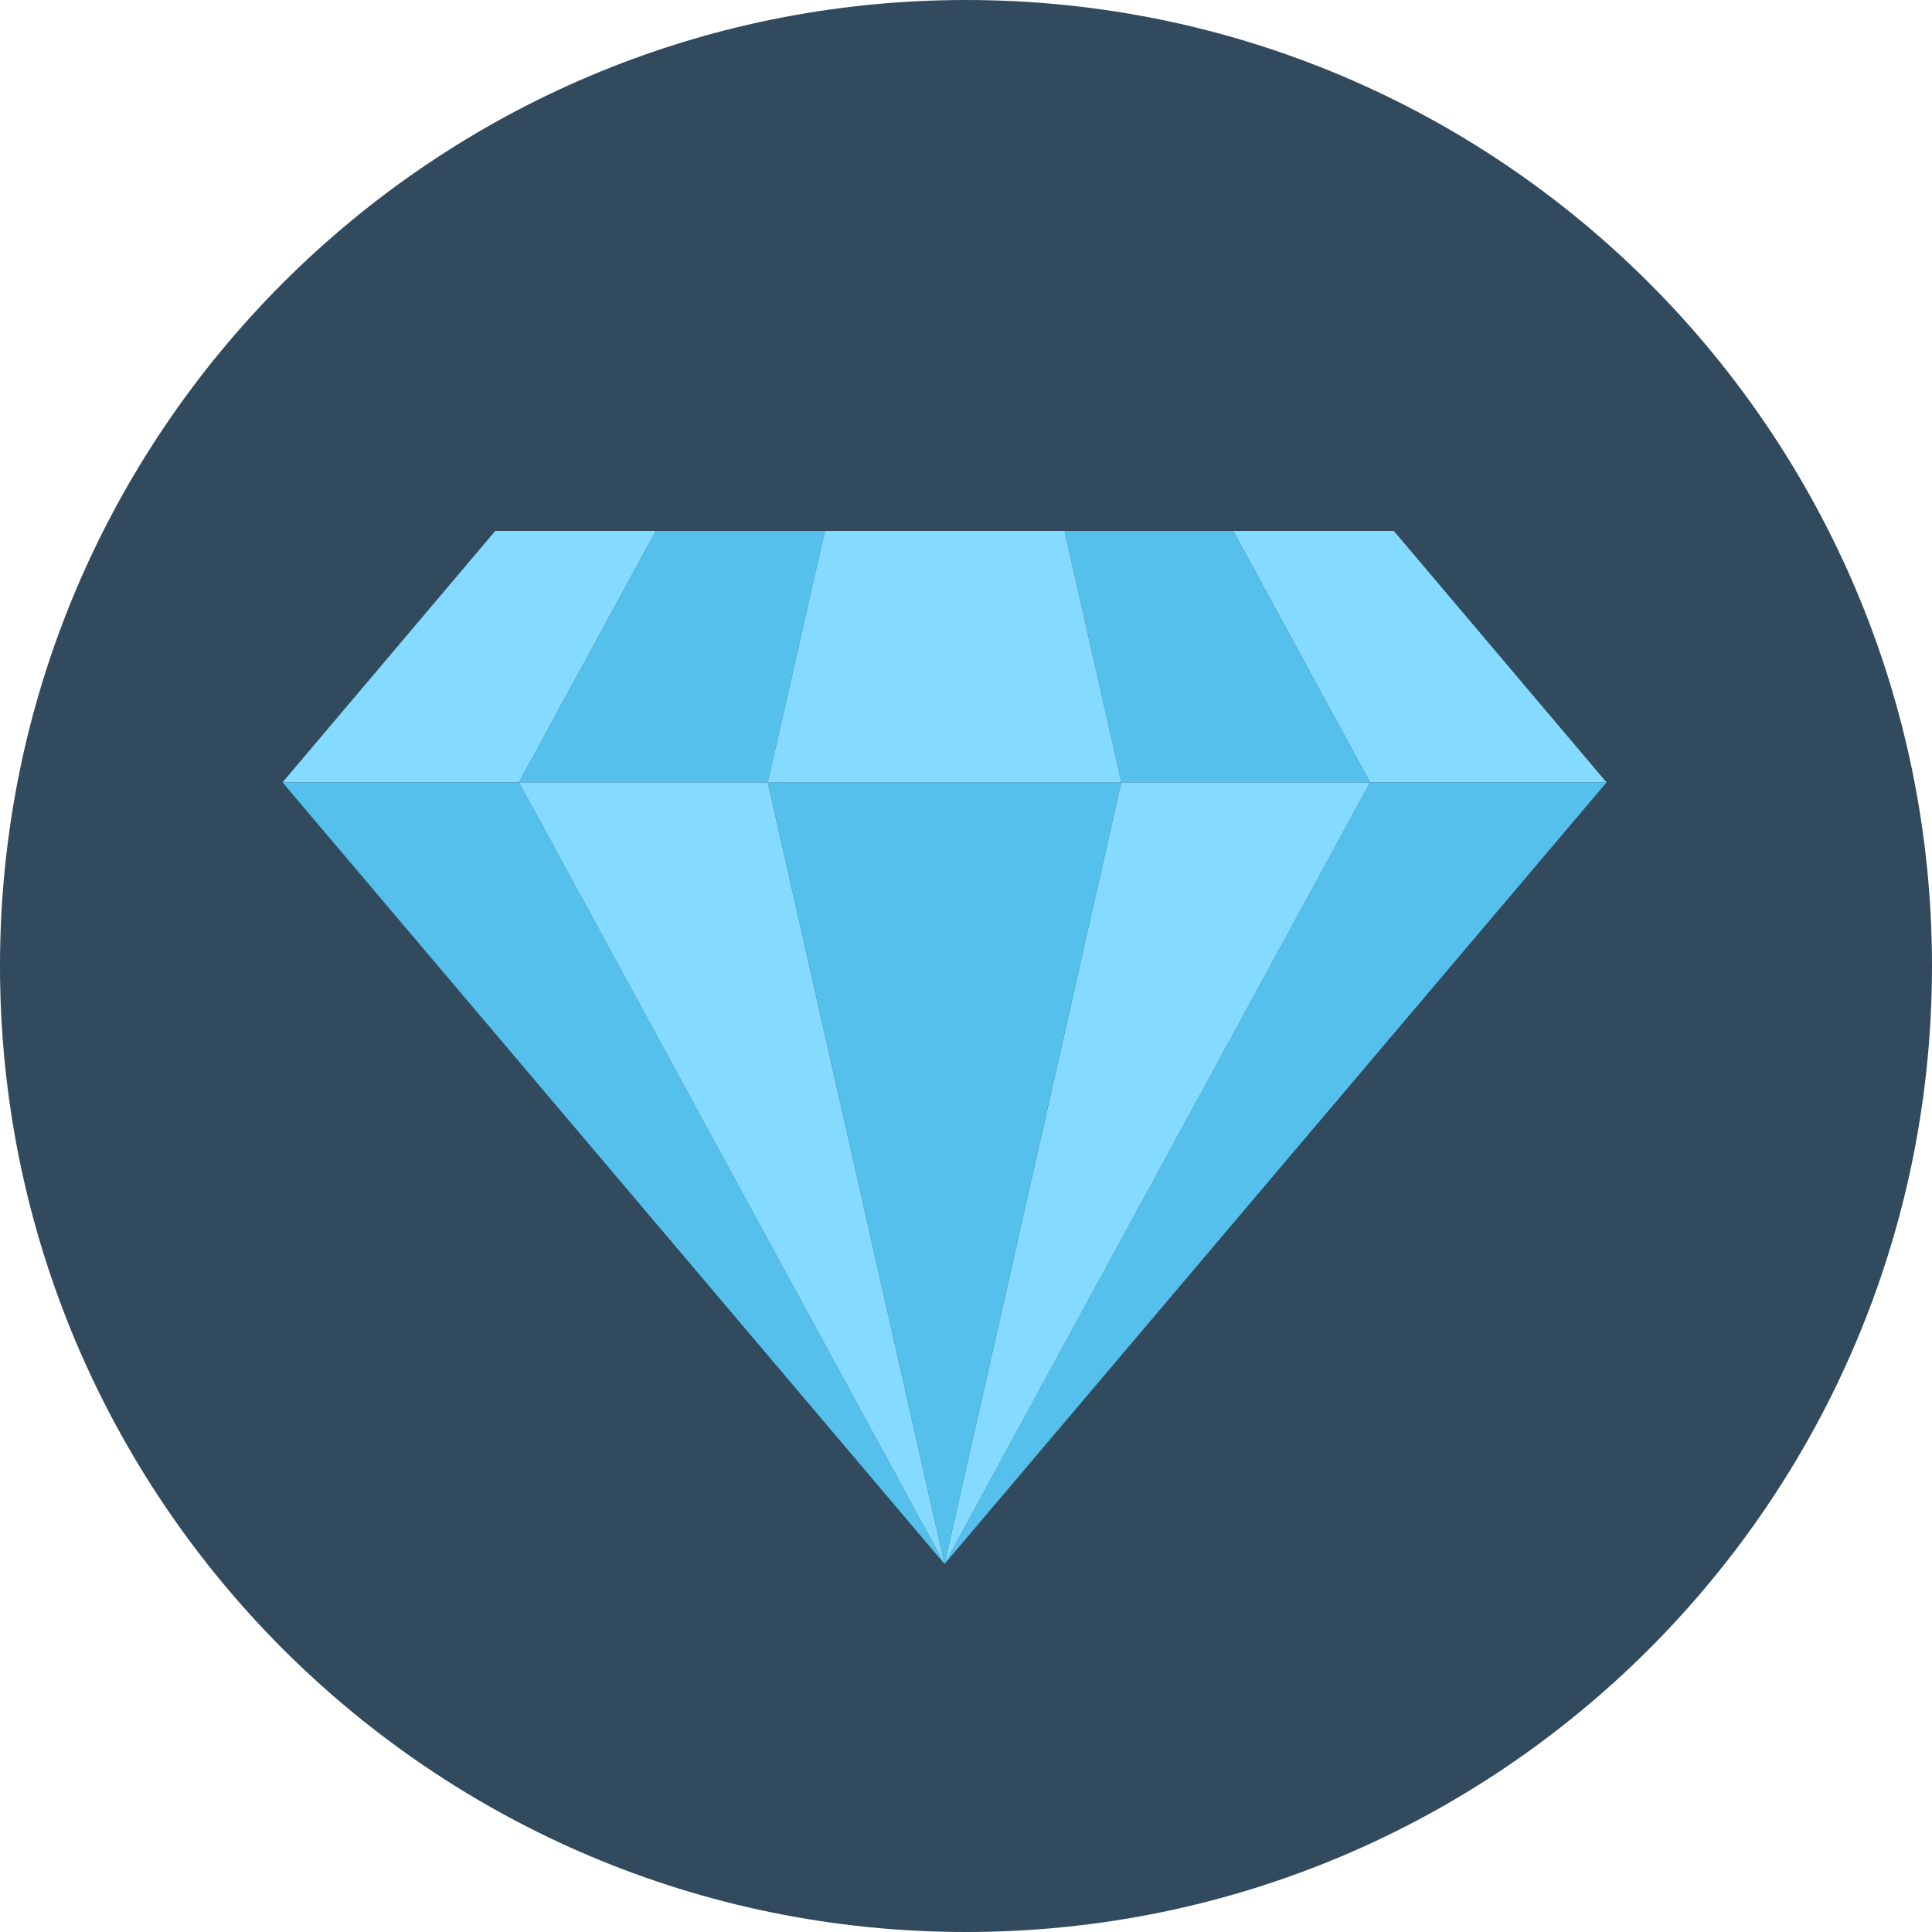
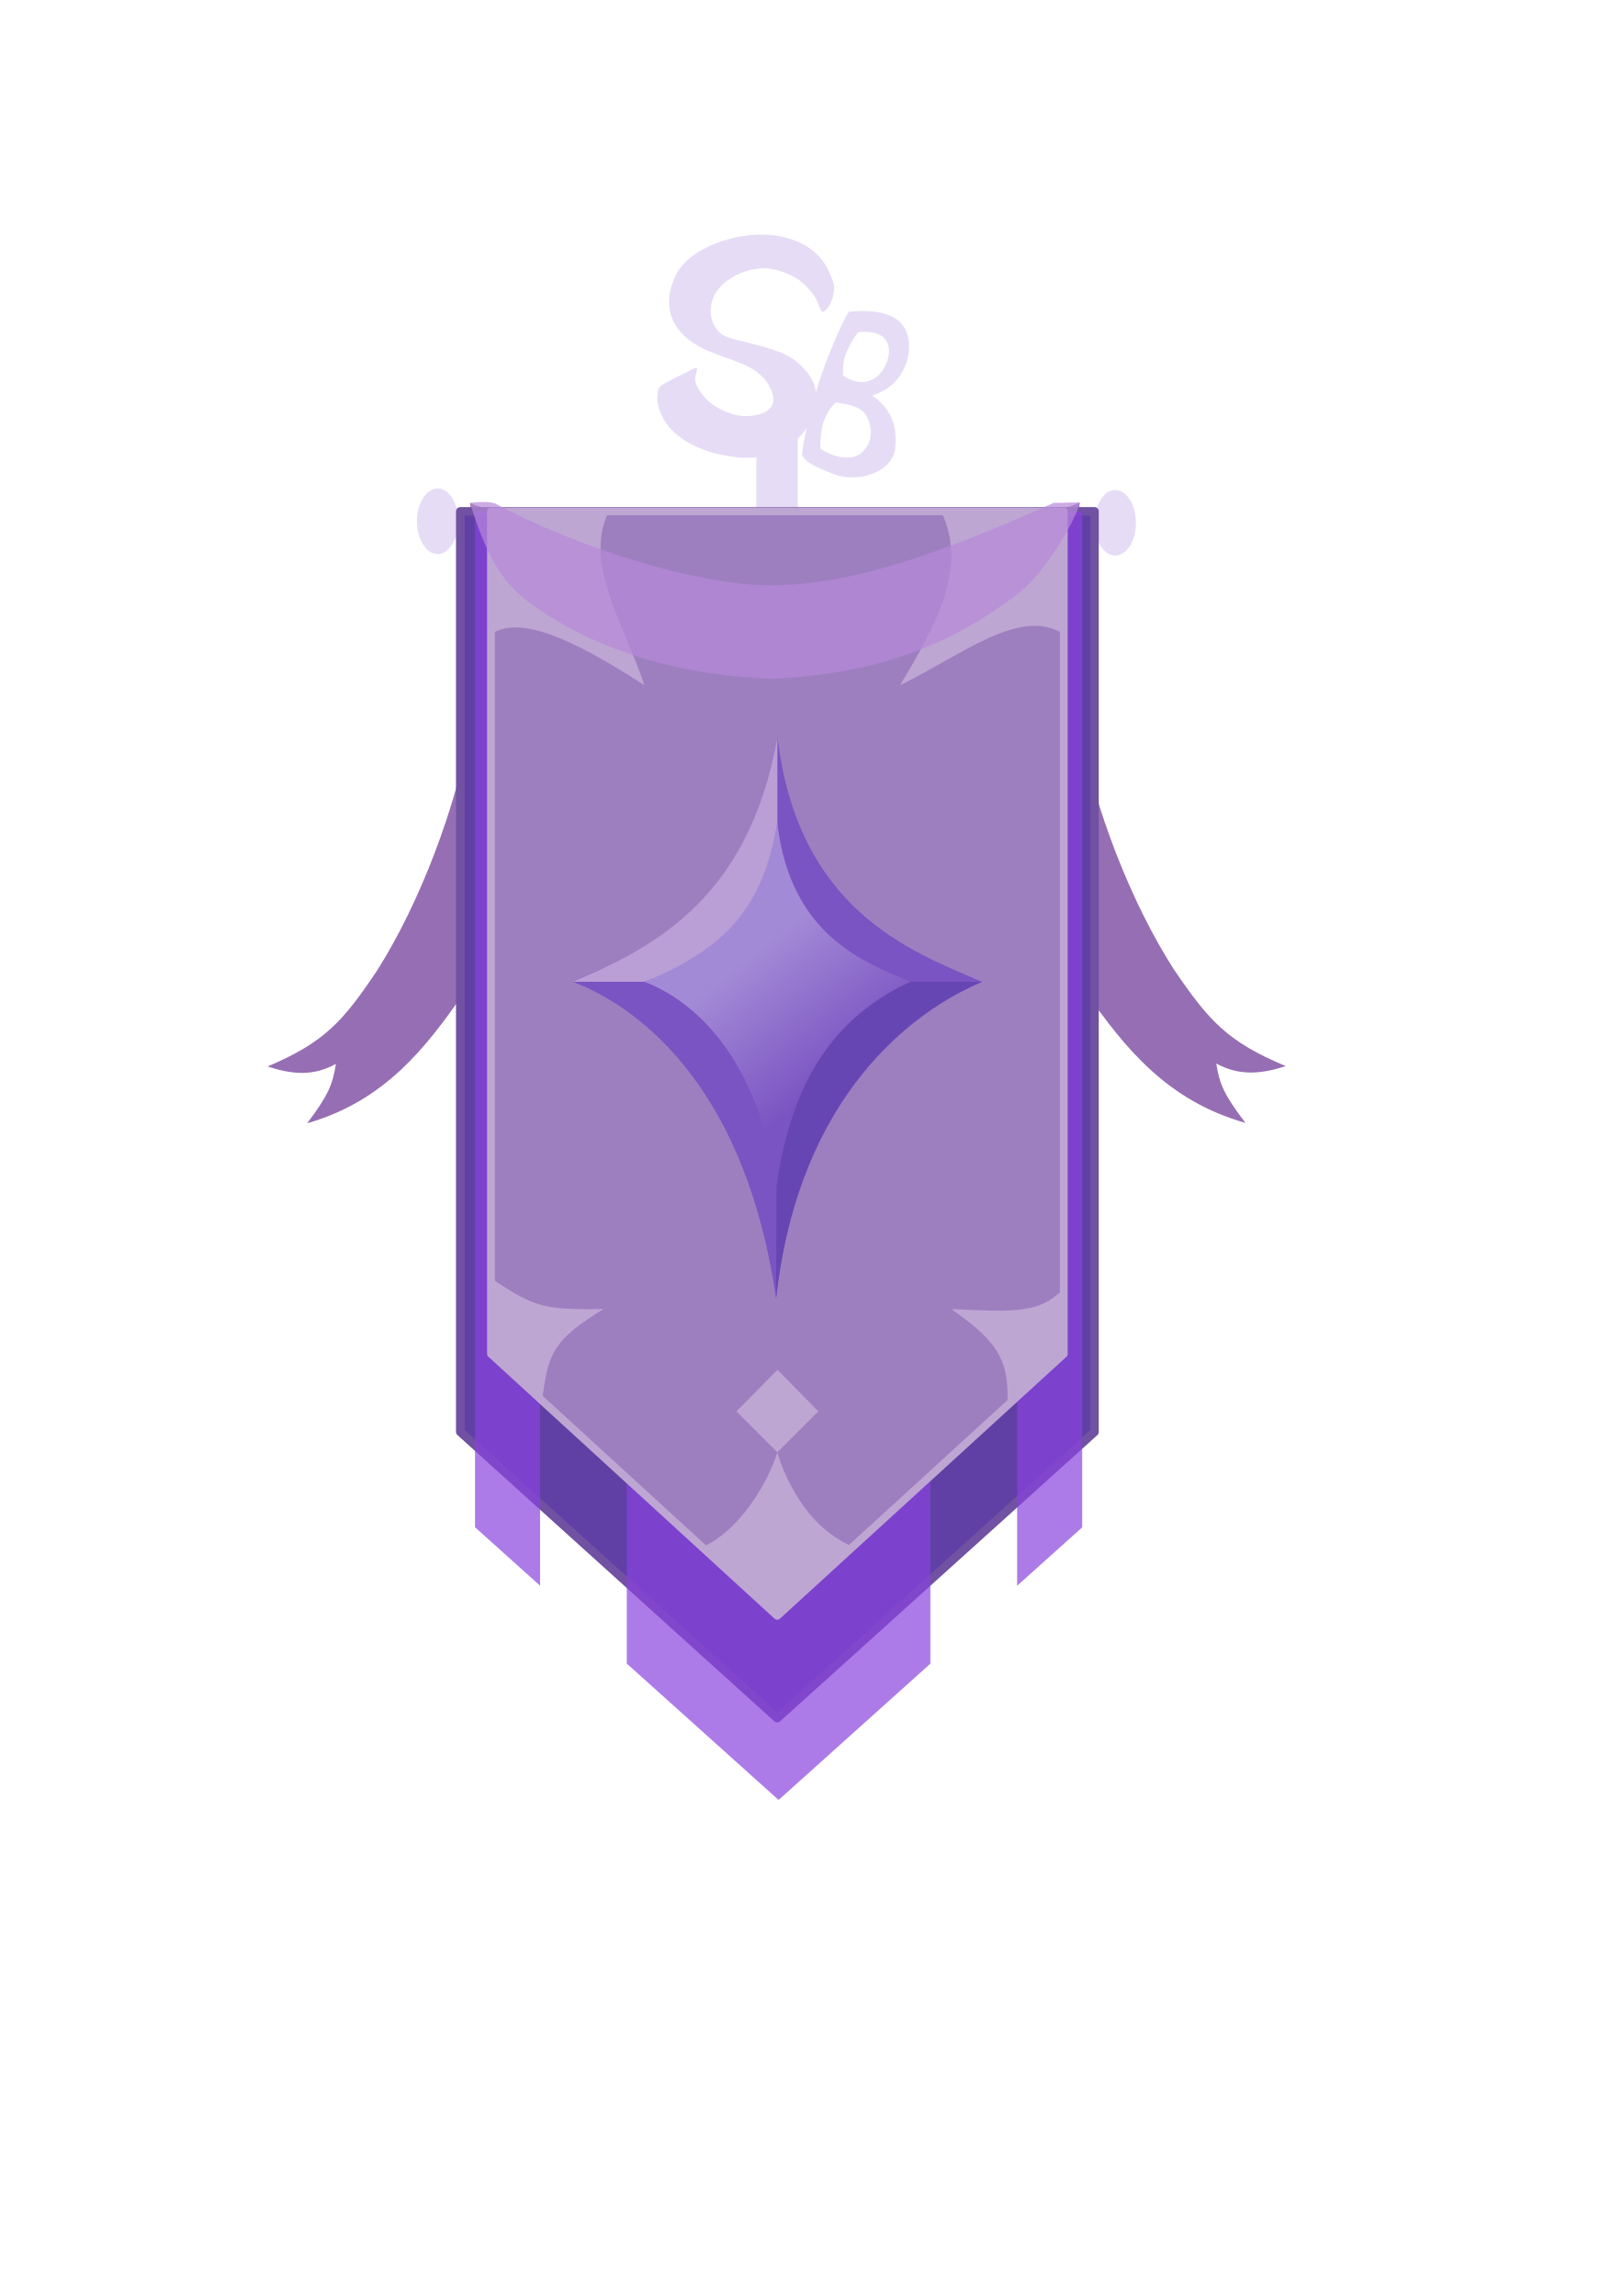
- <svg xmlns="http://www.w3.org/2000/svg" version="1.1" id="Layer_1" x="0px" y="0px" viewBox="0 0 504 504" style="enable-background:new 0 0 504 504;" xml:space="preserve">
-   <circle style="fill:#324A5E;" cx="252" cy="252" r="252" />
-   <polygon style="fill:#84DBFF;" points="419.1,204.1 363.6,138.5 321.7,138.5 357.4,204.1 " />
-   <polygon style="fill:#54C0EB;" points="246.4,408 419.1,204.1 357.4,204.1 " />
-   <polygon style="fill:#84DBFF;" points="171.1,138.5 129.2,138.5 73.7,204.1 135.4,204.1 " />
-   <polygon style="fill:#54C0EB;" points="73.7,204.1 246.4,408 246.4,408 135.4,204.1 " />
-   <polygon style="fill:#84DBFF;" points="292.5,204.1 246.4,408 246.4,408 357.4,204.1 " />
-   <g>
-     <polygon style="fill:#54C0EB;" points="357.4,204.1 321.7,138.5 277.7,138.5 292.5,204.1  " />
-     <polygon style="fill:#54C0EB;" points="200.3,204.1 215.2,138.5 171.1,138.5 135.4,204.1  " />
+ <svg xmlns="http://www.w3.org/2000/svg" xmlns:xlink="http://www.w3.org/1999/xlink" width="210mm" height="297mm" viewBox="0 0 210 297" version="1.1" id="svg5">
+   <defs id="defs2">
+     <linearGradient id="linearGradient273215">
+       <stop style="stop-color:#a38ad6;stop-opacity:1;" offset="0" id="stop273211" />
+       <stop style="stop-color:#a38ad6;stop-opacity:0;" offset="1" id="stop273213" />
+     </linearGradient>
+     <linearGradient xlink:href="#linearGradient273215" id="linearGradient273217" x1="96.25" y1="124.217" x2="108.159" y2="139.209" gradientUnits="userSpaceOnUse" />
+   </defs>
+   <g id="layer9" style="opacity:0.7">
+     <path style="fill:#6a3193;stroke:none;stroke-width:0.478px;stroke-linecap:butt;stroke-linejoin:miter;stroke-opacity:1;fill-opacity:1" d="m 60.797,65.051 c 1.301,10.352 1.687,19.865 0.174,28.496 -2.011,11.069 -6.706,23.304 -12.176,31.959 -4.419,6.586 -6.758,9.287 -14.189,12.45 3.188,1.039 5.912,1.281 8.834,-0.336 -0.392,2.621 -0.989,4.069 -3.712,7.682 9.949,-2.865 15.284,-9.631 20.39,-17.03 5.106,-7.399 7.207,-12.943 9.452,-25.067 2.245,-12.124 2.644,-29.209 -2.116,-36.607 -2.275,-0.649 -4.428,-0.475 -6.658,-1.547 z" id="path163030" />
+     <path style="fill:#6a3193;stroke:none;stroke-width:0.483px;stroke-linecap:butt;stroke-linejoin:miter;stroke-opacity:1;fill-opacity:1" d="m 139.65,65.004 c -1.324,10.352 -1.716,19.865 -0.177,28.496 2.046,11.069 6.823,23.304 12.388,31.959 4.496,6.586 6.875,9.287 14.436,12.45 -3.243,1.039 -6.015,1.281 -8.988,-0.336 0.399,2.621 1.006,4.069 3.776,7.682 -10.122,-2.865 -15.55,-9.631 -20.745,-17.03 -5.195,-7.399 -7.332,-12.943 -9.616,-25.067 -2.284,-12.124 -2.69,-29.209 2.152,-36.607 2.315,-0.649 4.505,-0.475 6.773,-1.547 z" id="path163030-1" />
  </g>
-   <polygon style="fill:#84DBFF;" points="200.3,204.1 135.4,204.1 246.4,408 246.4,408 " />
-   <polygon style="fill:#54C0EB;" points="200.3,204.1 246.4,408 246.4,408 292.5,204.1 " />
-   <polygon style="fill:#84DBFF;" points="292.5,204.1 277.7,138.5 215.2,138.5 200.3,204.1 " />
-   <g>
- </g>
-   <g>
- </g>
-   <g>
- </g>
-   <g>
- </g>
-   <g>
- </g>
-   <g>
- </g>
-   <g>
- </g>
-   <g>
- </g>
-   <g>
- </g>
-   <g>
- </g>
-   <g>
- </g>
-   <g>
- </g>
-   <g>
- </g>
-   <g>
- </g>
-   <g>
- </g>
+   <g id="layer2" style="display:inline">
+     <path id="rect28516" style="fill:#e6dcf5;fill-opacity:1;stroke:none;stroke-width:3.763;stroke-linejoin:round;stroke-miterlimit:4;stroke-dasharray:none;stroke-opacity:1" d="M 371.967 114.707 C 354.303 114.754 336.135 123.32 330.764 133.75 C 322.38 150.03 328.686 163.632 344.844 170.969 C 357.022 176.537 369.685 177.79 375.85 188.406 C 382.014 199.022 374.405 202.795 366.002 203.396 C 357.599 203.998 348.402 198.614 345.205 195.047 C 342.008 191.479 340.727 189.501 339.895 186.371 C 339.062 183.242 342.965 178.399 338.98 180.32 C 335.628 182.02 327.848 185.723 323.436 188.289 C 319.173 191.44 321.209 203.924 329.484 211.322 C 337.76 218.721 348.301 222.296 361.107 223.648 C 363.855 223.939 366.774 223.906 369.721 223.543 L 369.721 250 L 223.572 250 A 10.114 16.023 0 0 0 213.932 238.824 A 10.114 16.023 0 0 0 203.818 254.848 A 10.114 16.023 0 0 0 213.932 270.871 A 10.114 16.023 0 0 0 222.648 262.967 L 536.17 262.967 A 10.114 16.023 0 0 0 545.148 271.613 A 10.114 16.023 0 0 0 555.262 255.59 A 10.114 16.023 0 0 0 545.148 239.566 A 10.114 16.023 0 0 0 535.674 250 L 390 250 L 390 214.43 C 391.675 212.816 393.154 210.984 394.375 208.934 C 392.753 216.365 391.946 221.746 392.107 222.322 C 392.754 224.625 395.253 227.122 407.506 231.77 C 419.759 236.417 436.321 230.631 437.559 219.42 C 438.796 208.209 435.502 199.643 426.383 193.371 C 443.316 188.061 446.531 171.029 443.182 162.467 C 439.832 153.905 430.03 151.044 415.094 152.361 C 414.126 152.915 407.734 165.732 401.529 183.279 C 400.541 186.075 399.62 188.94 398.771 191.789 C 398.217 185.983 394.904 181.64 389.686 177.07 C 381.066 169.523 361.712 167.452 354.781 164.51 C 347.851 161.568 345.019 151.638 349.652 143.523 C 354.286 135.409 367.998 128.974 379.127 131.898 C 390.256 134.823 394.029 139.555 397.355 143.725 C 400.682 147.894 400.444 152.639 402.688 152.412 C 405.432 150.674 408.106 145.261 407.709 139.295 C 406.264 134.534 403.808 128.365 398.867 123.846 C 391.625 117.335 381.876 114.681 371.967 114.707 z M 422.492 162.225 C 431.772 162.123 435.795 166.945 434.234 174.637 C 431.801 184.831 422.892 190.787 412.051 183.637 C 412.185 179.108 411.842 176.306 414.236 171.17 C 416.63 166.034 417.582 164.961 419.445 162.416 C 420.518 162.298 421.532 162.235 422.492 162.225 z M 408.471 196.803 C 414.424 197.53 420.929 198.763 423.416 203.123 C 425.903 207.483 427.417 214.752 422.135 220.441 C 416.852 226.131 407.277 223.566 401.031 219.34 C 400.73 215.777 401.492 210.621 402.129 207.783 C 402.766 204.945 405.157 199.816 408.471 196.803 z " transform="scale(0.2645833)" />
+   </g>
+   <g id="layer7" style="display:inline" />
+   <g id="layer3" style="display:inline" />
+   <g id="layer4" style="display:inline" />
+   <g id="layer5" style="display:inline" />
+   <g id="g125581" style="display:inline">
+     <path id="path125579" style="fill:#6140a5;fill-opacity:1;stroke:#7051a2;stroke-width:1.109;stroke-linejoin:round;stroke-miterlimit:4;stroke-dasharray:none;stroke-opacity:1" d="M 59.532,66.146 V 185.218 h -5.85e-4 v 0.001 l 5.85e-4,-5.6e-4 h 5.86e-4 L 100.522,222.25 141.552,185.23 v -0.011 0 -119.073 z" />
+   </g>
+   <g id="g254646" style="display:inline;opacity:0.696">
+     <path id="path254644" style="display:inline;fill:#8842de;fill-opacity:1;stroke:none;stroke-width:1.14;stroke-linejoin:round;stroke-miterlimit:4;stroke-dasharray:none;stroke-opacity:1" d="M 139.963,66.145 61.435,66.146 V 197.558 h 5.47e-4 l 8.414,7.559 v -4.034 -55.562 h 11.218 v 55.562 14.113 l 19.632,17.637 19.632,-17.631 v -11.473 -58.208 h 11.218 v 58.208 1.398 l 8.414,-7.556 v -0.013 z M 61.435,197.558 h -5.49e-4 v 0.001 z" />
+   </g>
+   <g id="layer1" style="display:inline">
+     <path id="rect9464" style="fill:#9d7fc0;fill-opacity:1;stroke:#bea6d3;stroke-width:1.008;stroke-linejoin:round;stroke-miterlimit:4;stroke-dasharray:none;stroke-opacity:1" d="m 63.5,66.146 -8e-6,108.981 h -5.29e-4 v 0.001 l 5.29e-4,-5.4e-4 h 5.29e-4 l 37.023,33.893 37.06,-33.883 v -0.01 0 -108.982 z" />
+   </g>
+   <g id="layer6" style="display:inline">
+     <path style="fill:#7a54c2;fill-opacity:1;stroke:none;stroke-width:0.265px;stroke-linecap:butt;stroke-linejoin:miter;stroke-opacity:1" d="M 100.542,95.25 C 96.573,117.74 83.534,122.68 74.083,127 c 9.451,3.617 22.49,14.552 26.289,40.971 C 103.188,141.552 118.532,130.543 127,127 c -9.26,-3.969 -23.812,-9.26 -26.458,-31.75" id="path256295" />
+     <path style="display:inline;fill:url(#linearGradient273217);fill-opacity:1;stroke:none;stroke-width:0.171px;stroke-linecap:butt;stroke-linejoin:miter;stroke-opacity:1" d="M 100.542,106.508 C 97.962,121.023 89.487,124.212 83.344,127 c 6.143,2.335 14.618,9.392 17.088,26.444 1.83,-17.052 11.804,-24.157 17.308,-26.444 -6.019,-2.562 -15.478,-5.977 -17.198,-20.492" id="path256295-8" />
+   </g>
+   <g id="layer10" style="display:inline;opacity:1">
+     <path style="fill:#ba9fd6;fill-opacity:1;stroke:none;stroke-width:0.265px;stroke-linecap:butt;stroke-linejoin:miter;stroke-opacity:1" d="m 74.083,127 c 9.431,-4.14 22.66,-9.882 26.458,-31.75 4e-5,11.258 0,0 4e-5,11.258 -1.886,10.671 -6.46,16.175 -17.198,20.492 -9.26,0 0,0 -9.26,0 z" id="path261931" />
+   </g>
+   <g id="layer11" style="display:inline;opacity:1">
+     <path style="fill:#6646b3;fill-opacity:1;stroke:none;stroke-width:0.265px;stroke-linecap:butt;stroke-linejoin:miter;stroke-opacity:1" d="m 100.432,153.444 c -0.059,14.527 0,1.688 -0.059,14.527 C 103.04,144.128 115.42,131.957 127,127 h -9.26 c -8.555,4.05 -15.152,11.128 -17.308,26.444 z" id="path269394" />
+   </g>
+   <g id="layer14" style="display:inline">
+     <path id="path202258" style="fill:#bea6d3;fill-opacity:1;stroke:none;stroke-width:1px;stroke-linecap:butt;stroke-linejoin:miter;stroke-opacity:1" d="M 380.047,669.746 360,690 l 20,20 20,-20 z m -36.354,86.398 36.239,33.856 36.539,-34.019 c 0,0 -12.646,-4.686 -22.899,-18.57 C 383.318,723.527 380,710 380,710 c 0,0 -3.727,13.431 -14.962,28.076 -11.236,14.645 -21.345,18.068 -21.345,18.068 z" transform="scale(0.2645833)" />
+     <path style="fill:#bea6d3;fill-opacity:1;stroke:none;stroke-width:0.265px;stroke-linecap:butt;stroke-linejoin:miter;stroke-opacity:1" d="m 63.501,175.127 c 0.059,-3.347 -0.03,-7.134 -5.28e-4,-9.763 5.696,3.731 6.658,4.078 14.552,3.969 -6.393,3.949 -7.195,5.551 -7.938,11.906 -2.461,-2.138 -4.793,-4.599 -6.614,-6.112 z" id="path209306" />
+     <path style="fill:#bea6d3;fill-opacity:1;stroke:none;stroke-width:0.265px;stroke-linecap:butt;stroke-linejoin:miter;stroke-opacity:1" d="m 130.297,181.599 c 0.236,-5.818 -1.387,-8.145 -7.266,-12.266 8.29,0.391 11.4,0.587 14.552,-2.646 v 7.938 c -3.969,3.969 -2.646,2.646 -7.286,6.974 z" id="path209308" />
+     <path style="fill:#bea6d3;fill-opacity:1;stroke:none;stroke-width:0.265px;stroke-linecap:butt;stroke-linejoin:miter;stroke-opacity:1" d="m 63.5,66.146 c -0.103,5.321 -0.18,10.071 10e-7,15.875 3.717,-2.373 10.037,0.29 19.844,6.615 -2.522,-7.619 -7.911,-15.74 -4.661,-22.332 -4.93,-0.14 -8.019,0.086 -15.183,-0.157 z" id="path232602" />
+     <path style="fill:#bea6d3;fill-opacity:1;stroke:none;stroke-width:0.265px;stroke-linecap:butt;stroke-linejoin:miter;stroke-opacity:1" d="m 137.583,82.021 c -0.225,-10.555 0.087,-8.354 -5e-5,-15.875 -7.03,0.288 -6.744,-0.091 -15.875,-2.29e-4 3.664,7.419 -1.01,15.268 -5.292,22.49 8.102,-3.971 15.536,-10.181 21.167,-6.615 z" id="path232604" />
+   </g>
+   <g id="layer8" style="display:inline;opacity:0.7">
+     <path style="fill:#b689d8;fill-opacity:1;stroke:none;stroke-width:0.265px;stroke-linecap:butt;stroke-linejoin:miter;stroke-opacity:1" d="m 60.797,65.051 c 0,0 2.064,-0.285 3.162,0.045 10.981,5.849 25.671,10.369 35.007,10.615 10.563,0.14 21.93,-3.796 37.324,-10.668 1.229,0.02 2.227,-0.077 3.36,-0.039 -0.298,1.792 -4.106,8.619 -7.714,11.583 C 122.148,84.183 112.242,87.177 99.987,87.802 89.262,87.486 78.044,84.748 69.061,78.388 66.056,76.221 63.445,73.83 60.797,65.051 Z" id="path156287" />
+   </g>
</svg>
